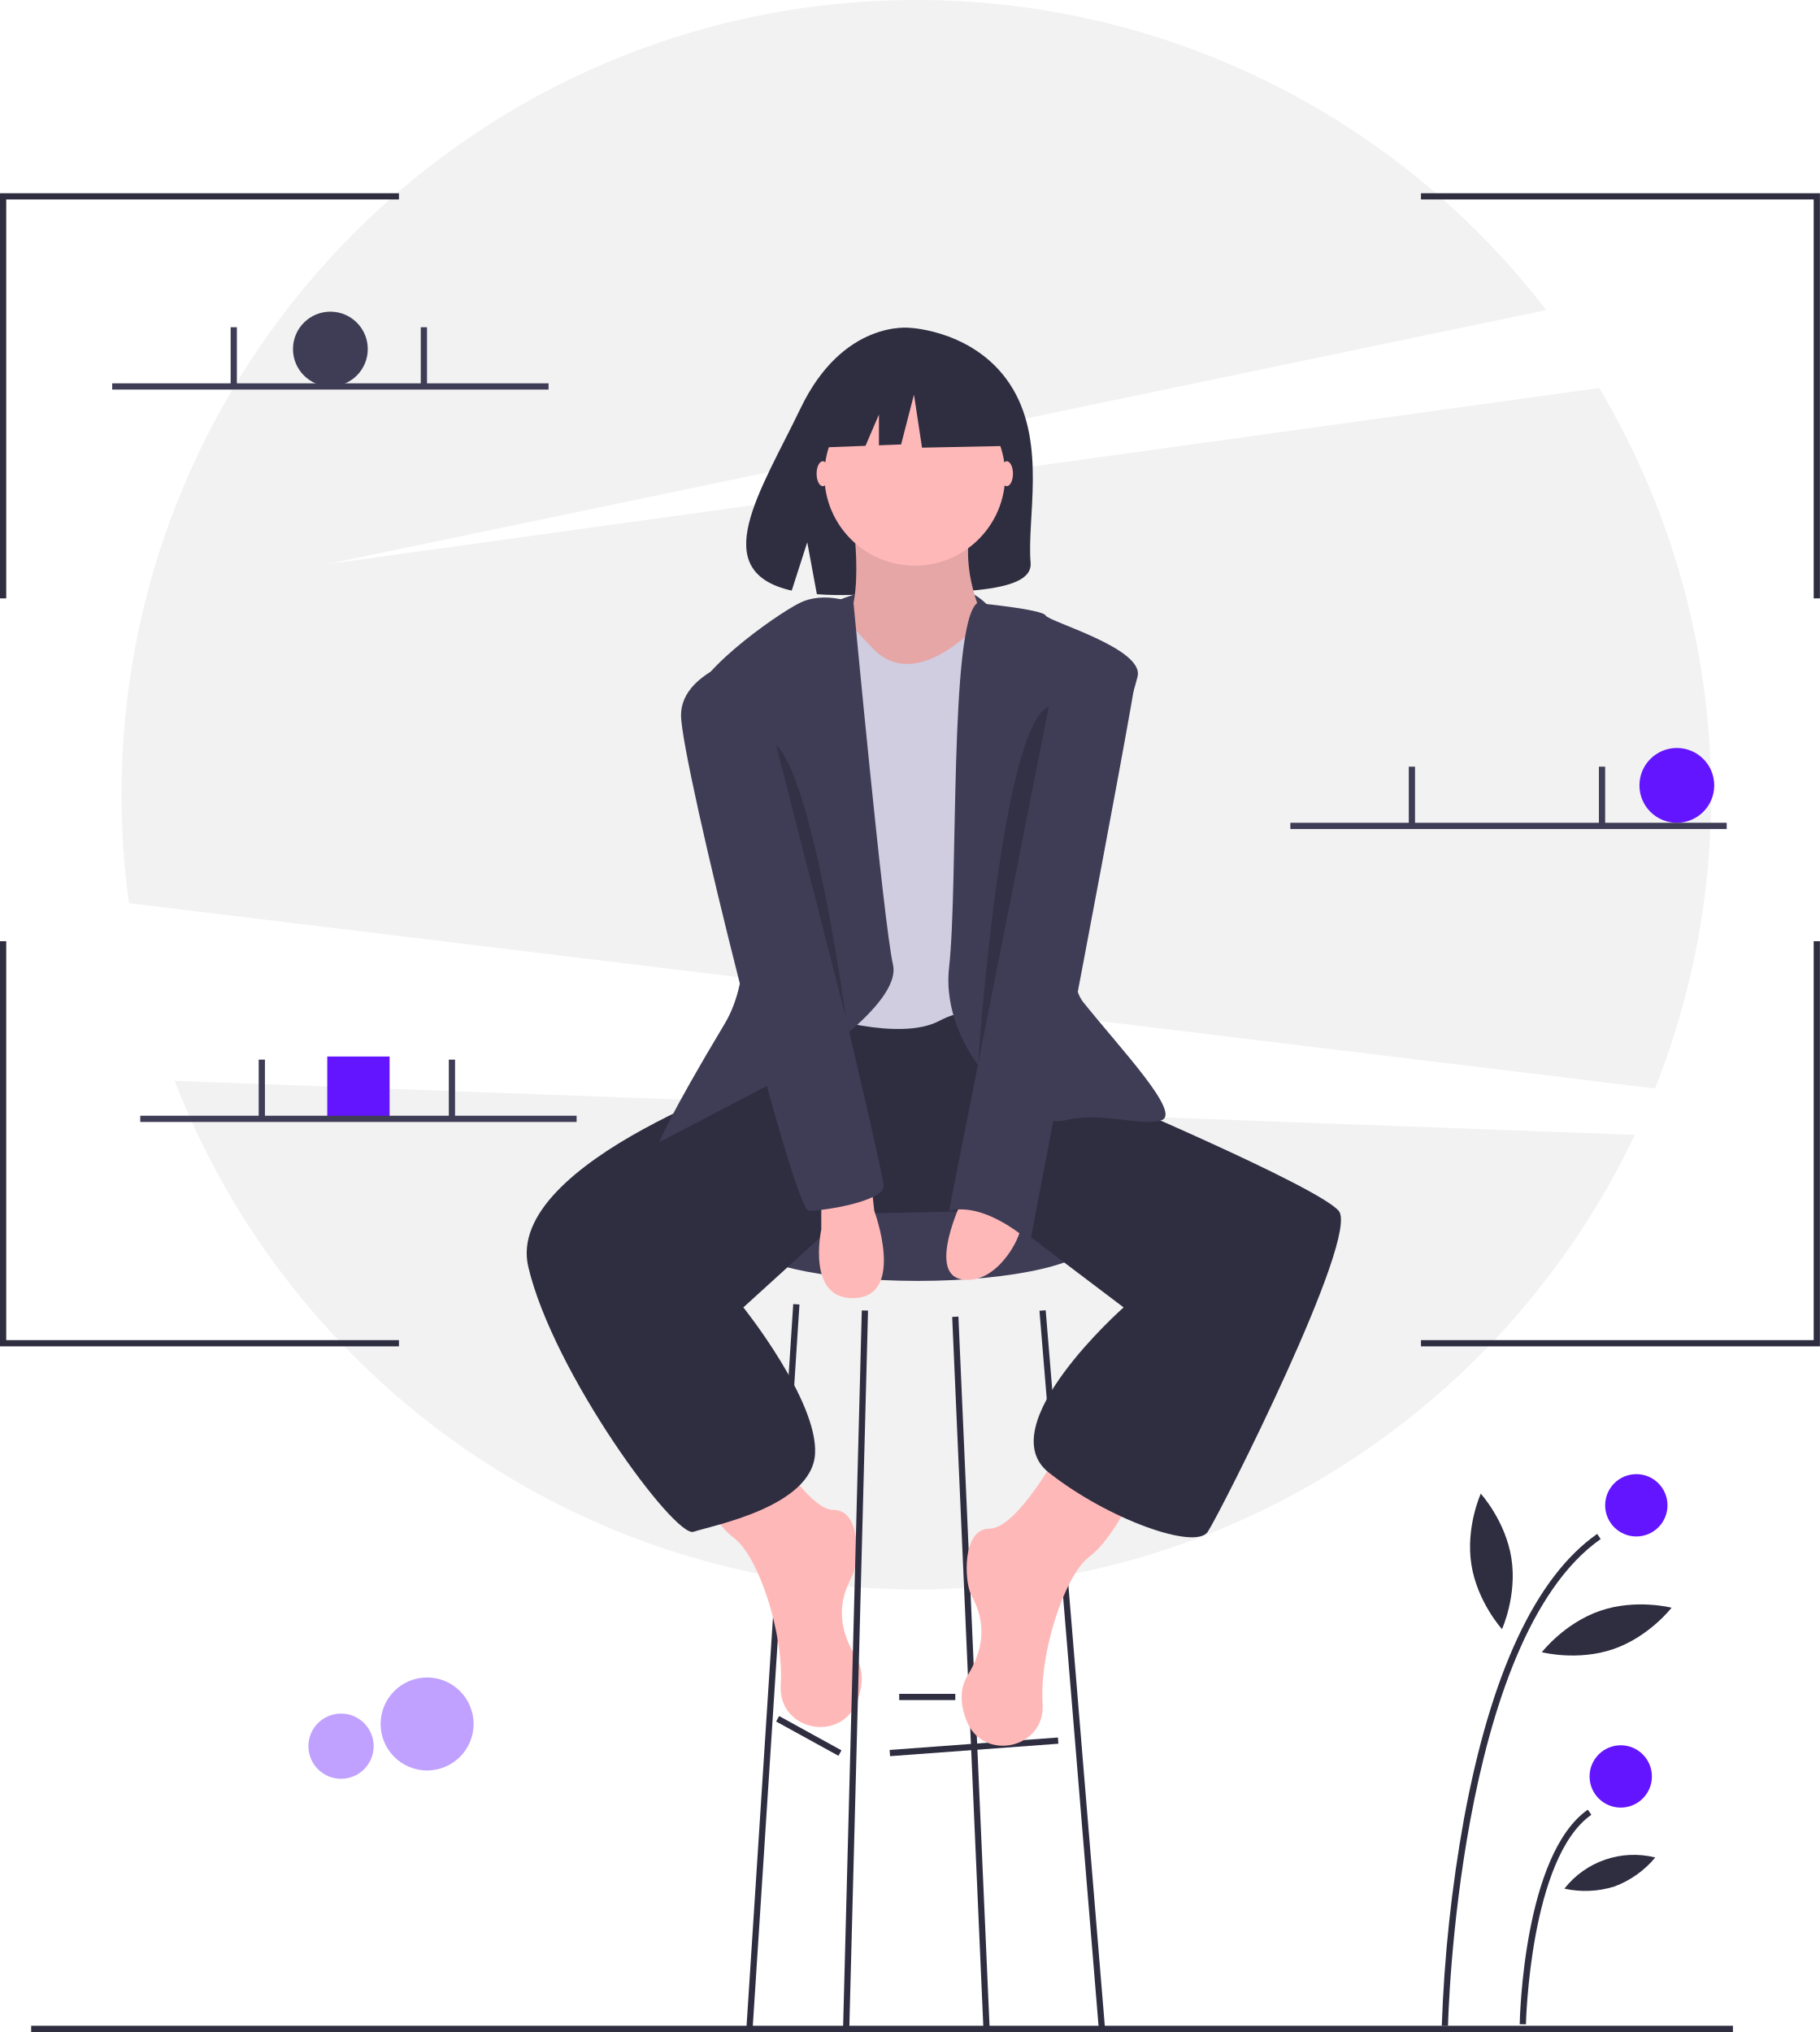
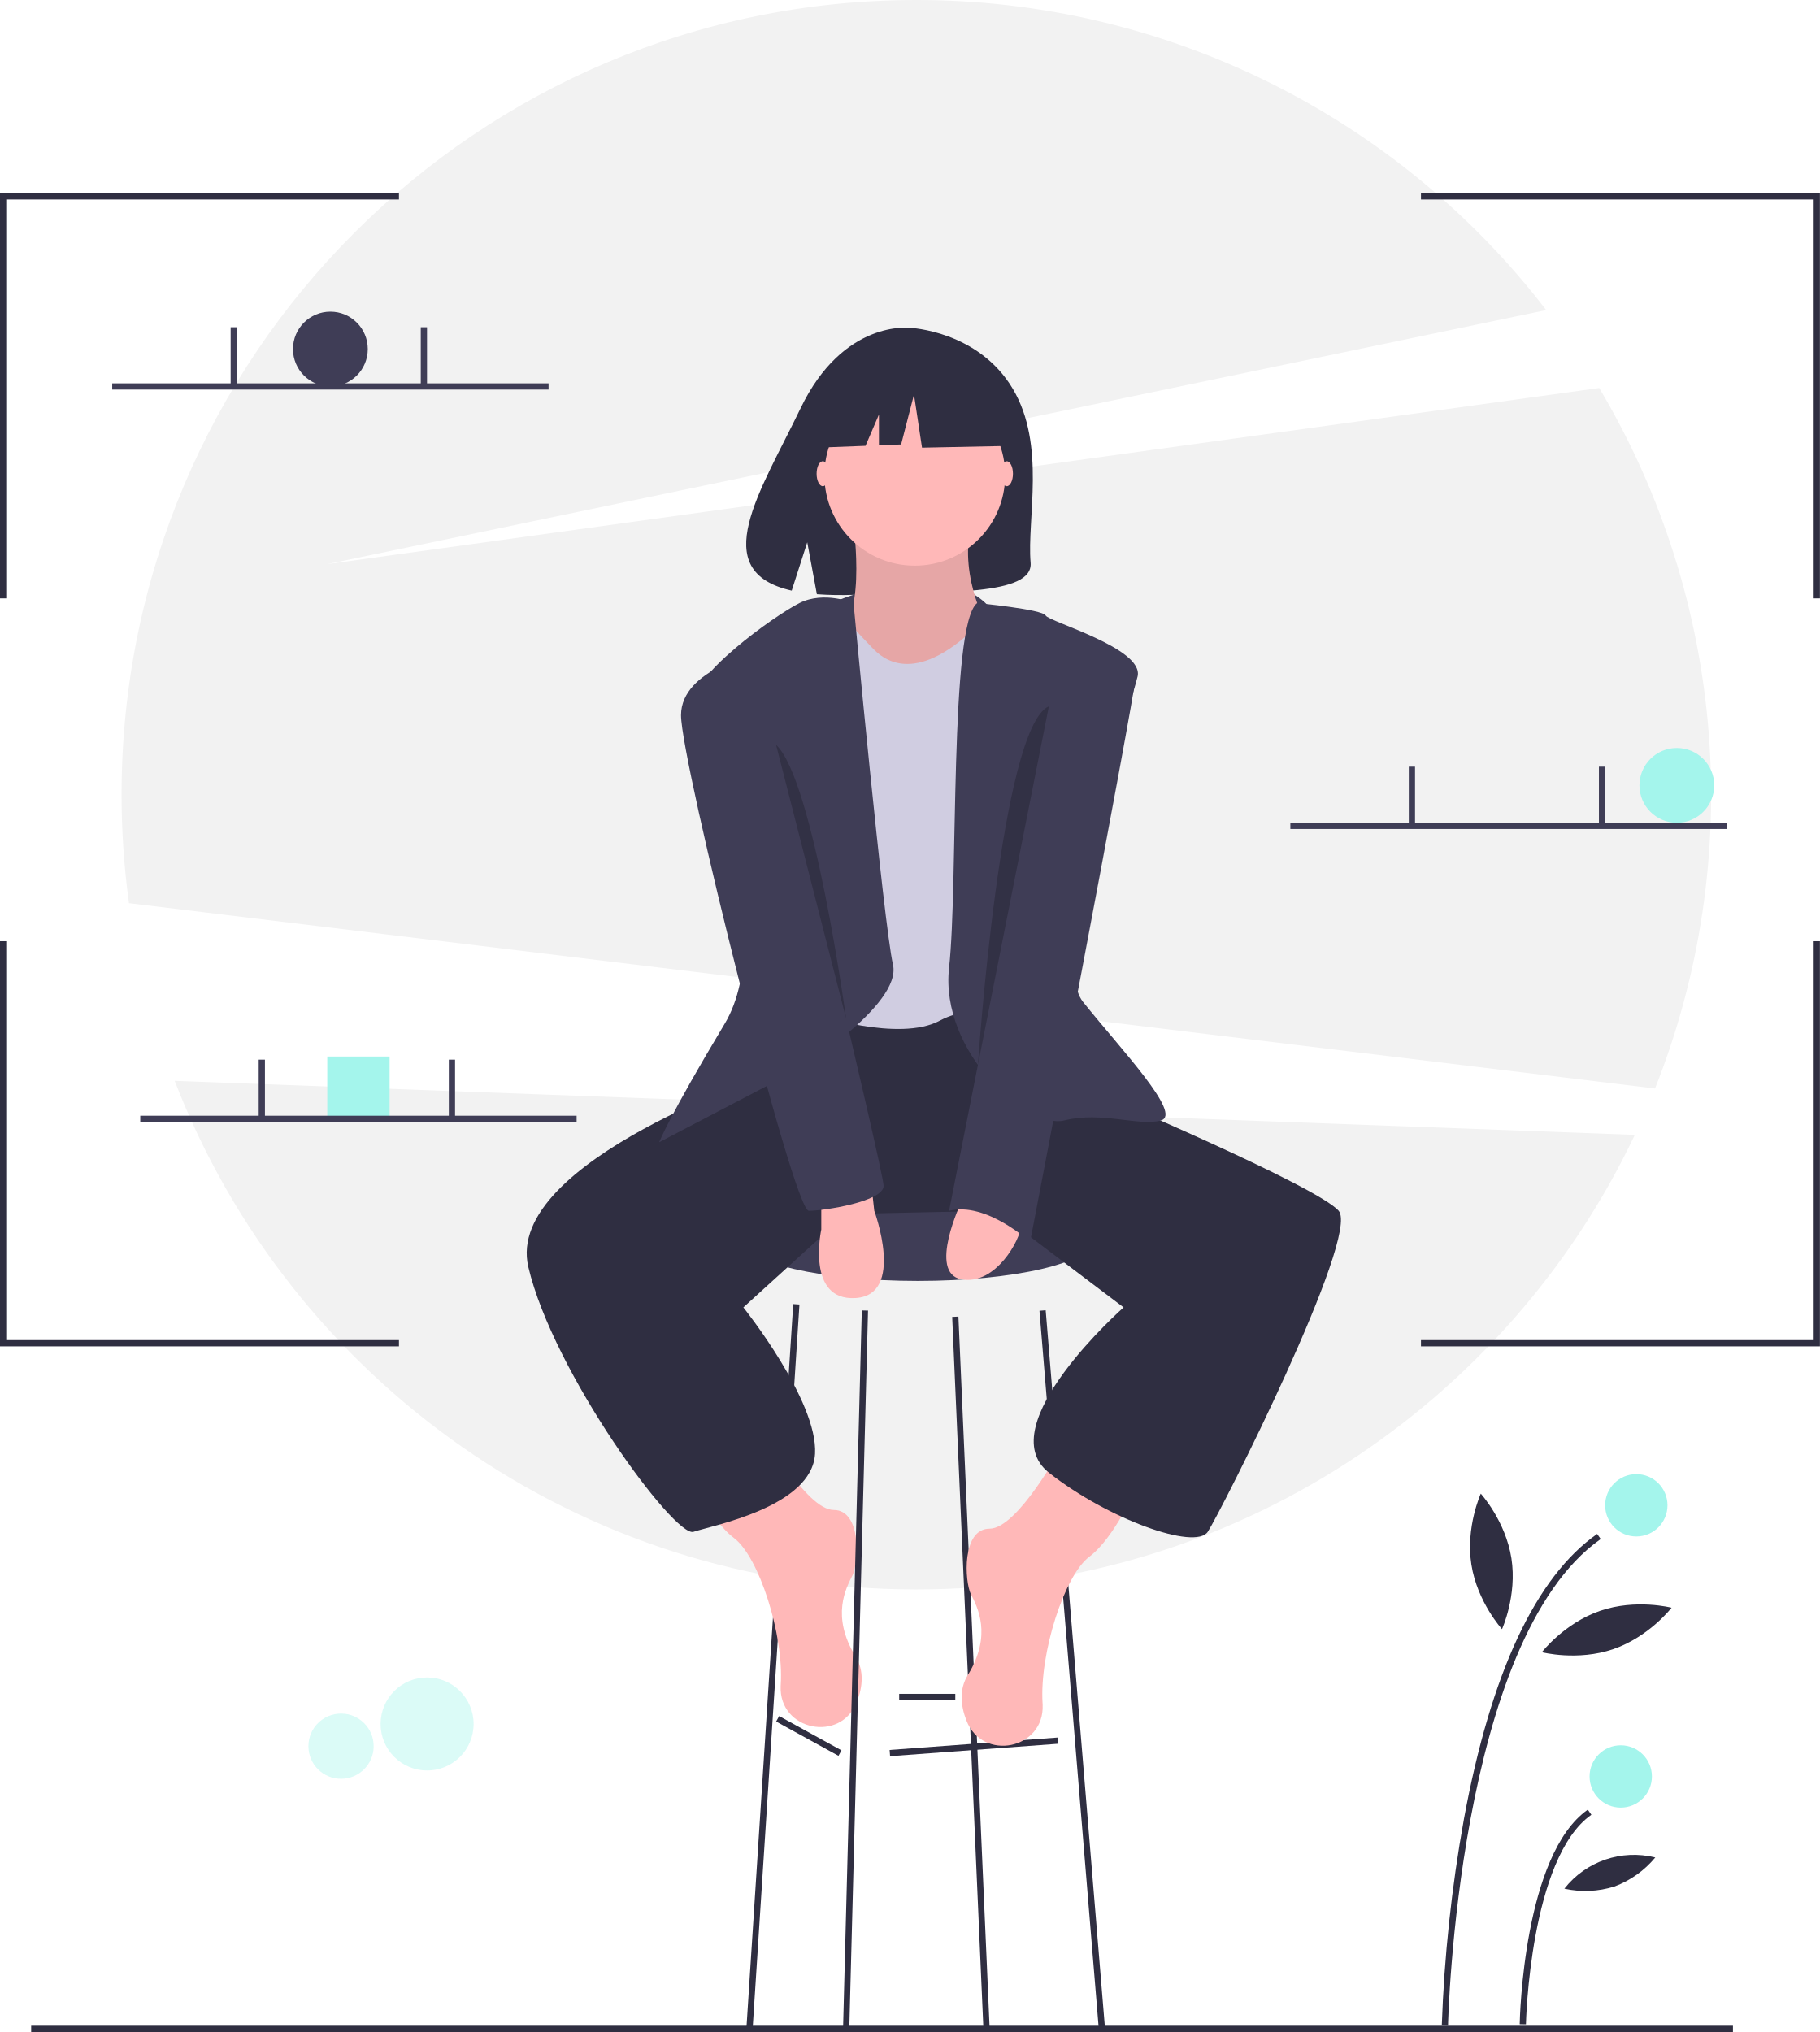
<svg xmlns="http://www.w3.org/2000/svg" id="fb414a8b-d0ff-4841-818a-532ec941ba8d" data-name="Layer 1" width="583.904" height="652" viewBox="0 0 583.904 652">
-   <circle cx="137.032" cy="553.164" r="14.92" fill="#6415ff" opacity="0.4" />
-   <circle cx="109.419" cy="560.29" r="10.466" fill="#6415ff" opacity="0.4" />
+   <circle cx="137.032" cy="553.164" r="14.92" fill="#a4f5ec" opacity="0.4" />
+   <circle cx="109.419" cy="560.29" r="10.466" fill="#a4f5ec" opacity="0.4" />
  <path d="M839.05,473.261A255.44,255.44,0,0,0,821.148,248.494L413.048,305l391.09-81.506A254.562,254.562,0,0,0,602.048,124c-140.833,0-255,114.167-255,255a257.189,257.189,0,0,0,2.373,34.797Z" transform="translate(-308.0478 -124)" fill="#f2f2f2" />
  <path d="M364.092,470.81C400.95,566.274,493.584,634,602.048,634c101.778,0,189.617-59.634,230.515-145.861Z" transform="translate(-308.0478 -124)" fill="#f2f2f2" />
  <circle cx="106" cy="112" r="12" fill="#3f3d56" />
-   <circle cx="538" cy="252" r="12" fill="#6415ff" />
-   <rect x="105" y="339" width="20" height="20" fill="#6415ff" />
+   <circle cx="538" cy="252" r="12" fill="#a4f5ec" />
+   <rect x="105" y="339" width="20" height="20" fill="#a4f5ec" />
  <path d="M576.048,317s33-14.379,48.5.81S583.048,328,576.048,317Z" transform="translate(-308.0478 -124)" fill="#3f3d56" />
  <path d="M633.03,248.805c-11.09-18.738-33.03-19.612-33.03-19.612s-21.38-2.734-35.095,25.805c-12.783,26.601-30.426,52.284-2.84,58.511L567.048,298l3.086,16.663a107.934,107.934,0,0,0,11.803.202c29.542-.954,57.677.279,56.771-10.322C637.503,290.451,643.701,266.835,633.03,248.805Z" transform="translate(-308.0478 -124)" fill="#2f2e41" />
  <ellipse cx="294.5" cy="398" rx="56" ry="13" fill="#3f3d56" />
  <rect x="593.474" y="683.5" width="54.148" height="2" transform="translate(-356.8371 -76.37339) rotate(-4.22916)" fill="#2f2e41" />
  <rect x="566.548" y="669.587" width="2" height="22.825" transform="translate(-610.715 726.1078) rotate(-61.18921)" fill="#2f2e41" />
  <rect x="288.5" y="543.5" width="18" height="2" fill="#2f2e41" />
  <polygon points="241.498 650.568 239.502 650.432 254.502 418.432 256.498 418.568 241.498 650.568" fill="#2f2e41" />
  <polygon points="315.501 650.549 305.501 422.549 307.499 422.451 317.499 650.451 315.501 650.549" fill="#2f2e41" />
  <rect x="651.048" y="544.108" width="2" height="230.783" transform="translate(-360.1285 -68.08069) rotate(-4.72229)" fill="#2f2e41" />
  <path d="M648.548,588.5s-14,26-23,26-8,17-6,21,7,13-1,26c-2.794,4.541-2.295,9.692-.461,14.473,5.138,13.395,25.124,9.337,24.486-4.996q-.011-.237-.026-.477c-1-16,7-41,15-47s15-22,15-22Z" transform="translate(-308.0478 -124)" fill="#ffb8b8" />
  <path d="M552.548,582.5s14,26,23,26,8,17,6,21-7,13,1,26c2.794,4.541,2.295,9.692.461,14.473-5.138,13.395-25.124,9.337-24.486-4.996q.011-.237.026-.477c1-16-7-41-15-47s-15-22-15-22Z" transform="translate(-308.0478 -124)" fill="#ffb8b8" />
  <path d="M563.548,454.5l-6,13s-88,29-80,63,47,87,53,85,38-8,39-25-23-47-23-47l33-30,48.02-1,40.98,31s-43,38-24,53,47,25,51,19,49-95,42-103-78-38-78-38l-19-27-74-4Z" transform="translate(-308.0478 -124)" fill="#2f2e41" />
  <path d="M581.548,289.5s5,33-5,37,20,21,20,21h17l11-23s-10-18-4-35S581.548,289.5,581.548,289.5Z" transform="translate(-308.0478 -124)" fill="#ffb8b8" />
  <path d="M581.548,289.5s5,33-5,37,20,21,20,21h17l11-23s-10-18-4-35S581.548,289.5,581.548,289.5Z" transform="translate(-308.0478 -124)" opacity="0.1" />
  <path d="M574.548,317.5s11,12,13,14,11,13,30-3,21,3,21,3v120s-16-7-29,0-40-2-40-2l-5-124Z" transform="translate(-308.0478 -124)" fill="#d0cde1" />
  <path d="M581.893,317.5s-9.345-4-17.345,0-36,24-34,33,28,72,10,102-21,38-21,38l44-23s34-21,31-34S581.893,317.5,581.893,317.5Z" transform="translate(-308.0478 -124)" fill="#3f3d56" />
  <path d="M621.56,317.5s20.988,2,21.988,4,31.5,10.5,29.5,19.5-29.5,89.5-17.5,104.5,32,36,25,38-19-3-31,0-40-22-37-49S612.571,324.5,621.56,317.5Z" transform="translate(-308.0478 -124)" fill="#3f3d56" />
  <path d="M571.548,508.5v10s-5,23,11,22,6-28,6-28l-1-9Z" transform="translate(-308.0478 -124)" fill="#ffb8b8" />
  <path d="M616.548,509.5s-11,23,0,25,19-13,19-17S616.548,509.5,616.548,509.5Z" transform="translate(-308.0478 -124)" fill="#ffb8b8" />
  <polygon points="272.5 650.524 270.5 650.476 276.5 420.476 278.5 420.524 272.5 650.524" fill="#2f2e41" />
  <ellipse cx="323" cy="152" rx="2" ry="4" fill="#ffb8b8" />
  <ellipse cx="264" cy="152" rx="2" ry="4" fill="#ffb8b8" />
  <path d="M648.548,330.5s25,0,24,10-34,182-34,182-14-13-26-10Z" transform="translate(-308.0478 -124)" fill="#3f3d56" />
  <path d="M551.548,333.5s-25,5-25,20,36,159,41,159,24-3,24-8S551.548,333.5,551.548,333.5Z" transform="translate(-308.0478 -124)" fill="#3f3d56" />
  <path d="M557.048,363l22.5,87.991S569.048,374,557.048,363Z" transform="translate(-308.0478 -124)" opacity="0.2" />
  <path d="M644.565,350.636,621.809,465.68S629.082,357.272,644.565,350.636Z" transform="translate(-308.0478 -124)" opacity="0.2" />
  <circle cx="293.5" cy="152.5" r="29" fill="#ffb8b8" />
  <polygon points="320.079 122.998 298.403 111.644 268.47 116.289 262.277 143.642 277.693 143.049 282 133 282 142.884 289.114 142.61 293.242 126.611 295.823 143.642 321.112 143.126 320.079 122.998" fill="#2f2e41" />
  <rect x="10" y="650" width="546" height="2" fill="#2f2e41" />
  <path d="M772.631,774.02l-2-.039a463.835,463.835,0,0,1,7.1-66.287c8.648-46.881,23.029-77.67,42.743-91.512l1.148,1.637C775.57,650.152,772.654,772.784,772.631,774.02Z" transform="translate(-308.0478 -124)" fill="#2f2e41" />
  <path d="M797.631,773.541l-2-.039c.043-2.215,1.293-54.414,21.843-68.842l1.148,1.637C798.901,720.143,797.641,773.009,797.631,773.541Z" transform="translate(-308.0478 -124)" fill="#2f2e41" />
-   <circle cx="525" cy="483" r="10" fill="#6415ff" />
-   <circle cx="520" cy="570" r="10" fill="#6415ff" />
+   <circle cx="525" cy="483" r="10" fill="#a4f5ec" />
+   <circle cx="520" cy="570" r="10" fill="#a4f5ec" />
  <path d="M792.97,623.995c1.879,12.004-3.019,22.741-3.019,22.741s-7.945-8.726-9.825-20.73,3.019-22.741,3.019-22.741S791.09,611.991,792.97,623.995Z" transform="translate(-308.0478 -124)" fill="#2f2e41" />
  <path d="M825.657,653.148c-11.493,3.942-22.919.99-22.919.99s7.208-9.344,18.701-13.286,22.919-.99,22.919-.99S837.15,649.206,825.657,653.148Z" transform="translate(-308.0478 -124)" fill="#2f2e41" />
  <path d="M826.026,729.309a31.134,31.134,0,0,1-16.064.694,28.374,28.374,0,0,1,29.172-10.006A31.134,31.134,0,0,1,826.026,729.309Z" transform="translate(-308.0478 -124)" fill="#2f2e41" />
  <polygon points="2 192 0 192 0 62 128 62 128 64 2 64 2 192" fill="#2f2e41" />
  <polygon points="583.904 192 581.904 192 581.904 64 455.904 64 455.904 62 583.904 62 583.904 192" fill="#2f2e41" />
  <polygon points="2 302 0 302 0 432 128 432 128 430 2 430 2 302" fill="#2f2e41" />
  <polygon points="583.904 302 581.904 302 581.904 430 455.904 430 455.904 432 583.904 432 583.904 302" fill="#2f2e41" />
  <rect x="36" y="123" width="140" height="2" fill="#3f3d56" />
  <rect x="74" y="105" width="2" height="18.5" fill="#3f3d56" />
  <rect x="135" y="105" width="2" height="18.5" fill="#3f3d56" />
  <rect x="414" y="264" width="140" height="2" fill="#3f3d56" />
  <rect x="452" y="246" width="2" height="18.5" fill="#3f3d56" />
  <rect x="513" y="246" width="2" height="18.5" fill="#3f3d56" />
  <rect x="45" y="358" width="140" height="2" fill="#3f3d56" />
  <rect x="83" y="340" width="2" height="18.5" fill="#3f3d56" />
  <rect x="144" y="340" width="2" height="18.5" fill="#3f3d56" />
</svg>
